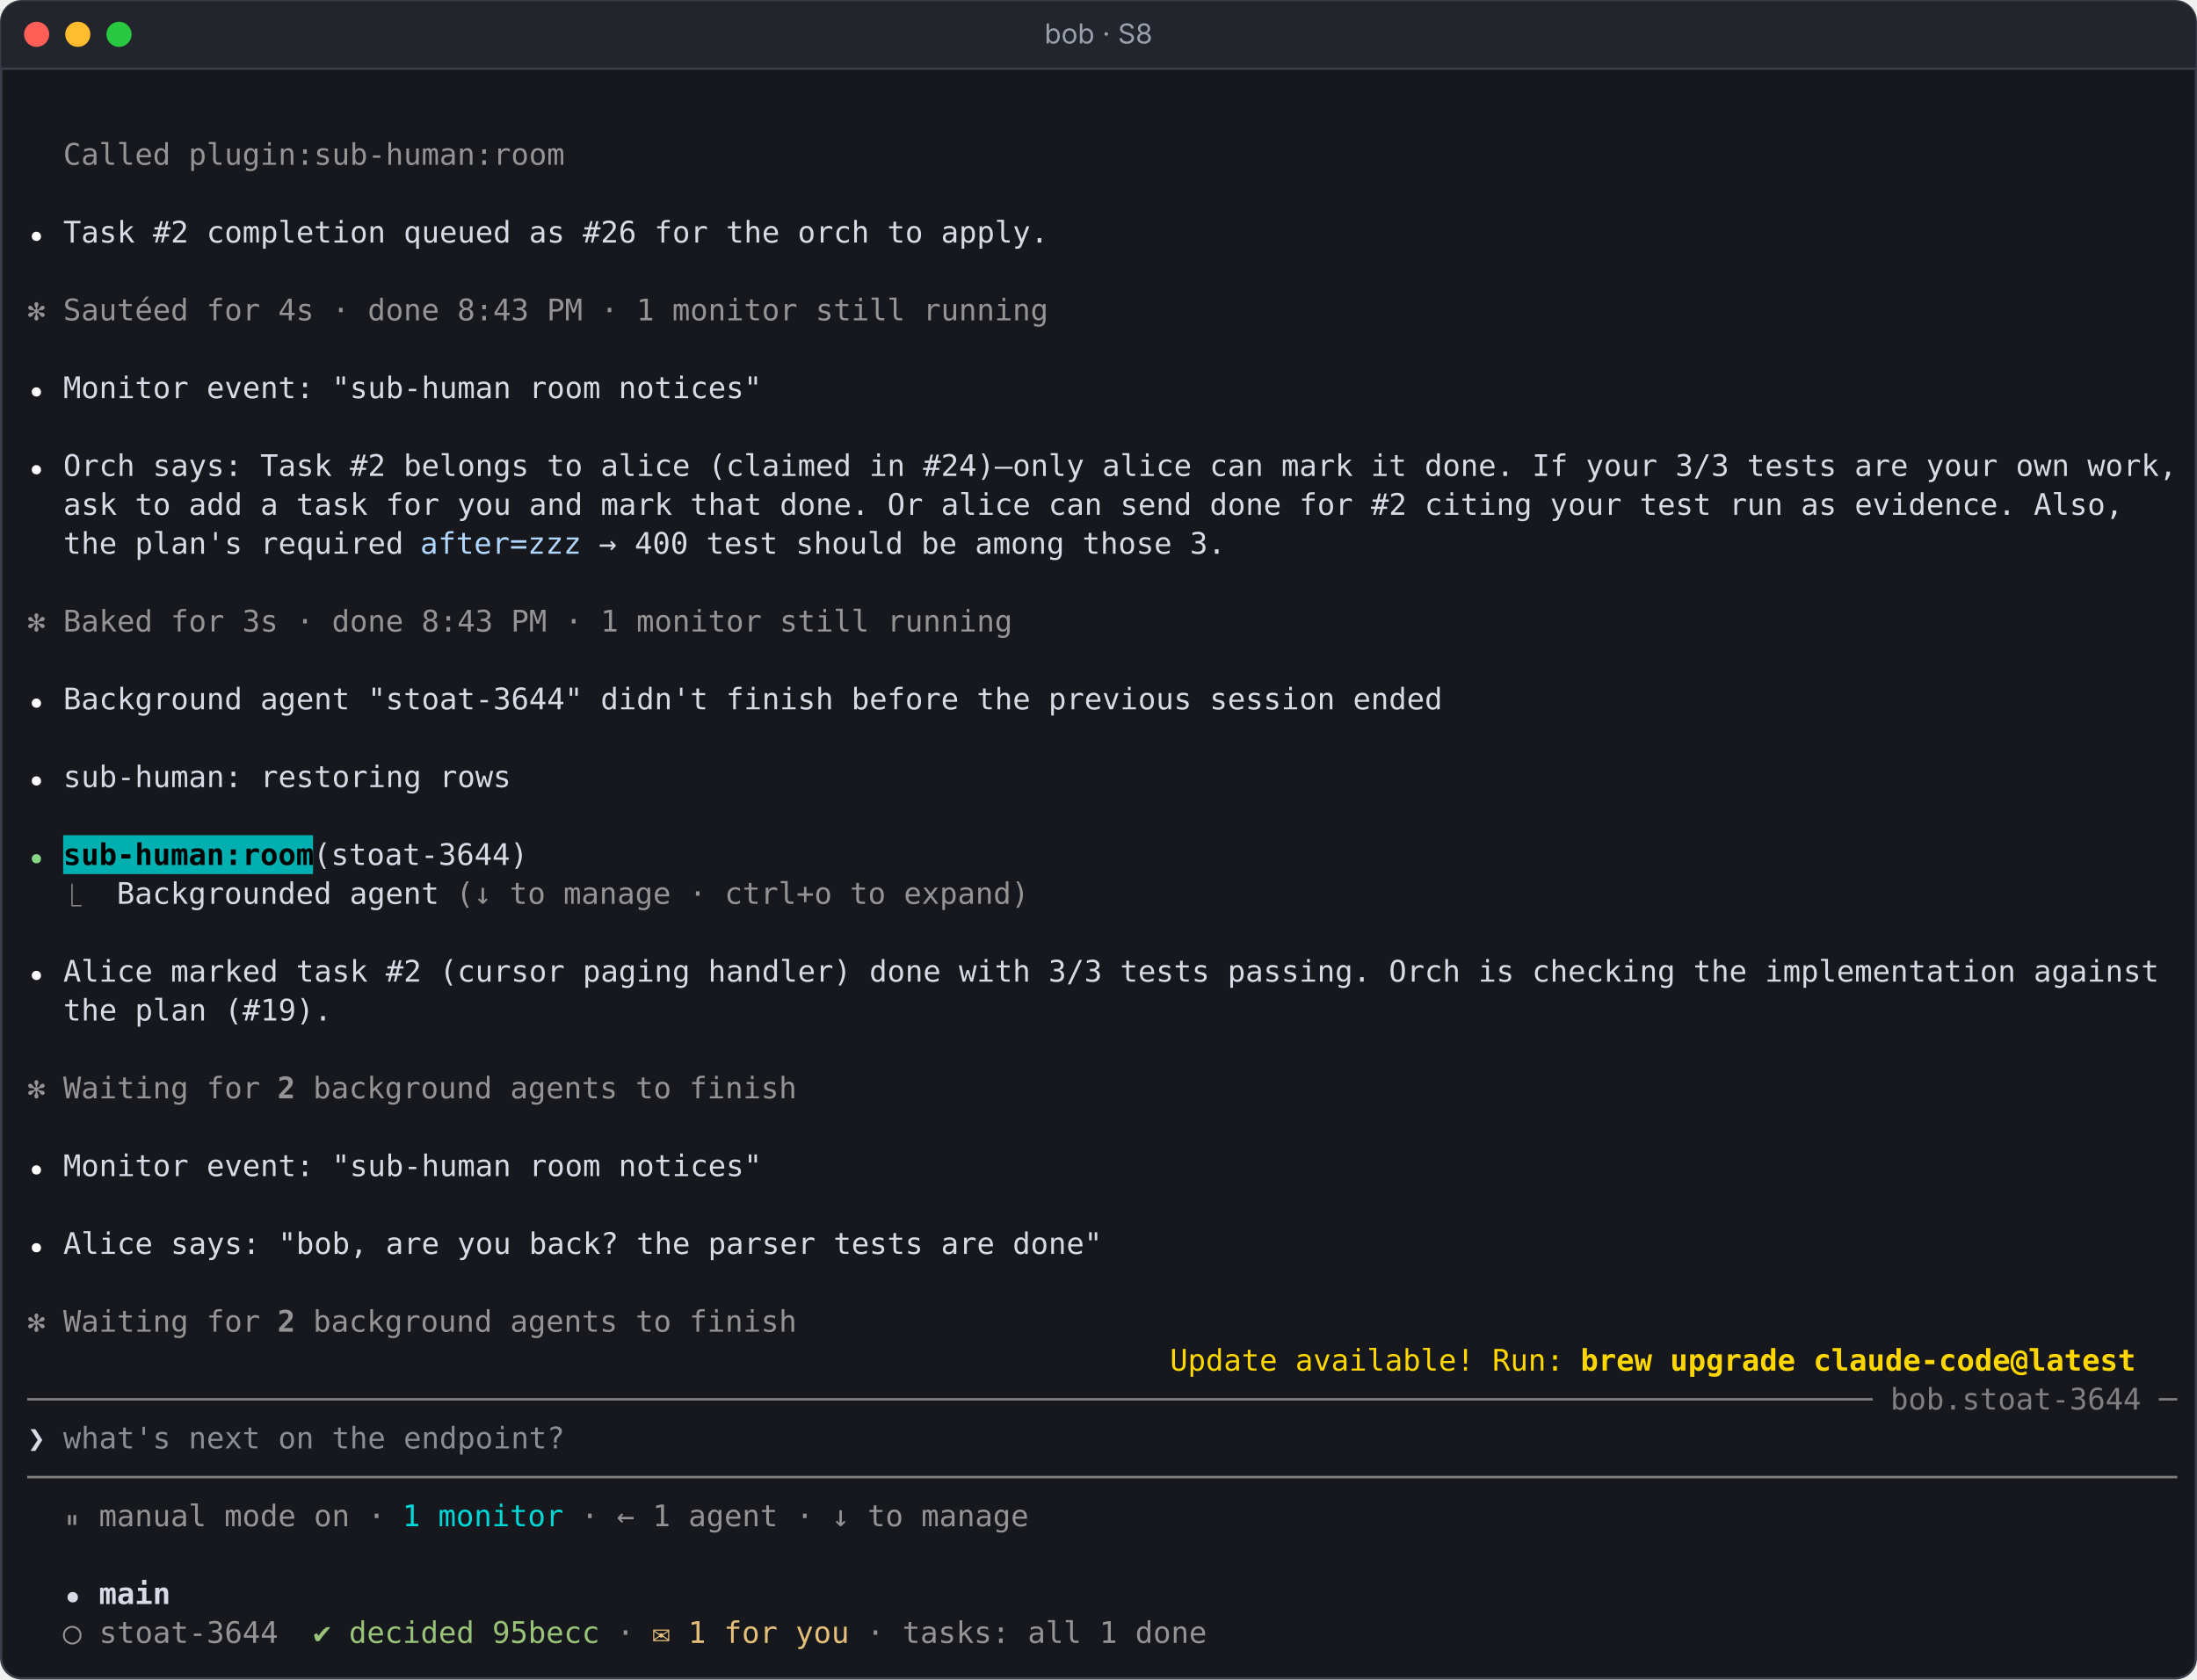
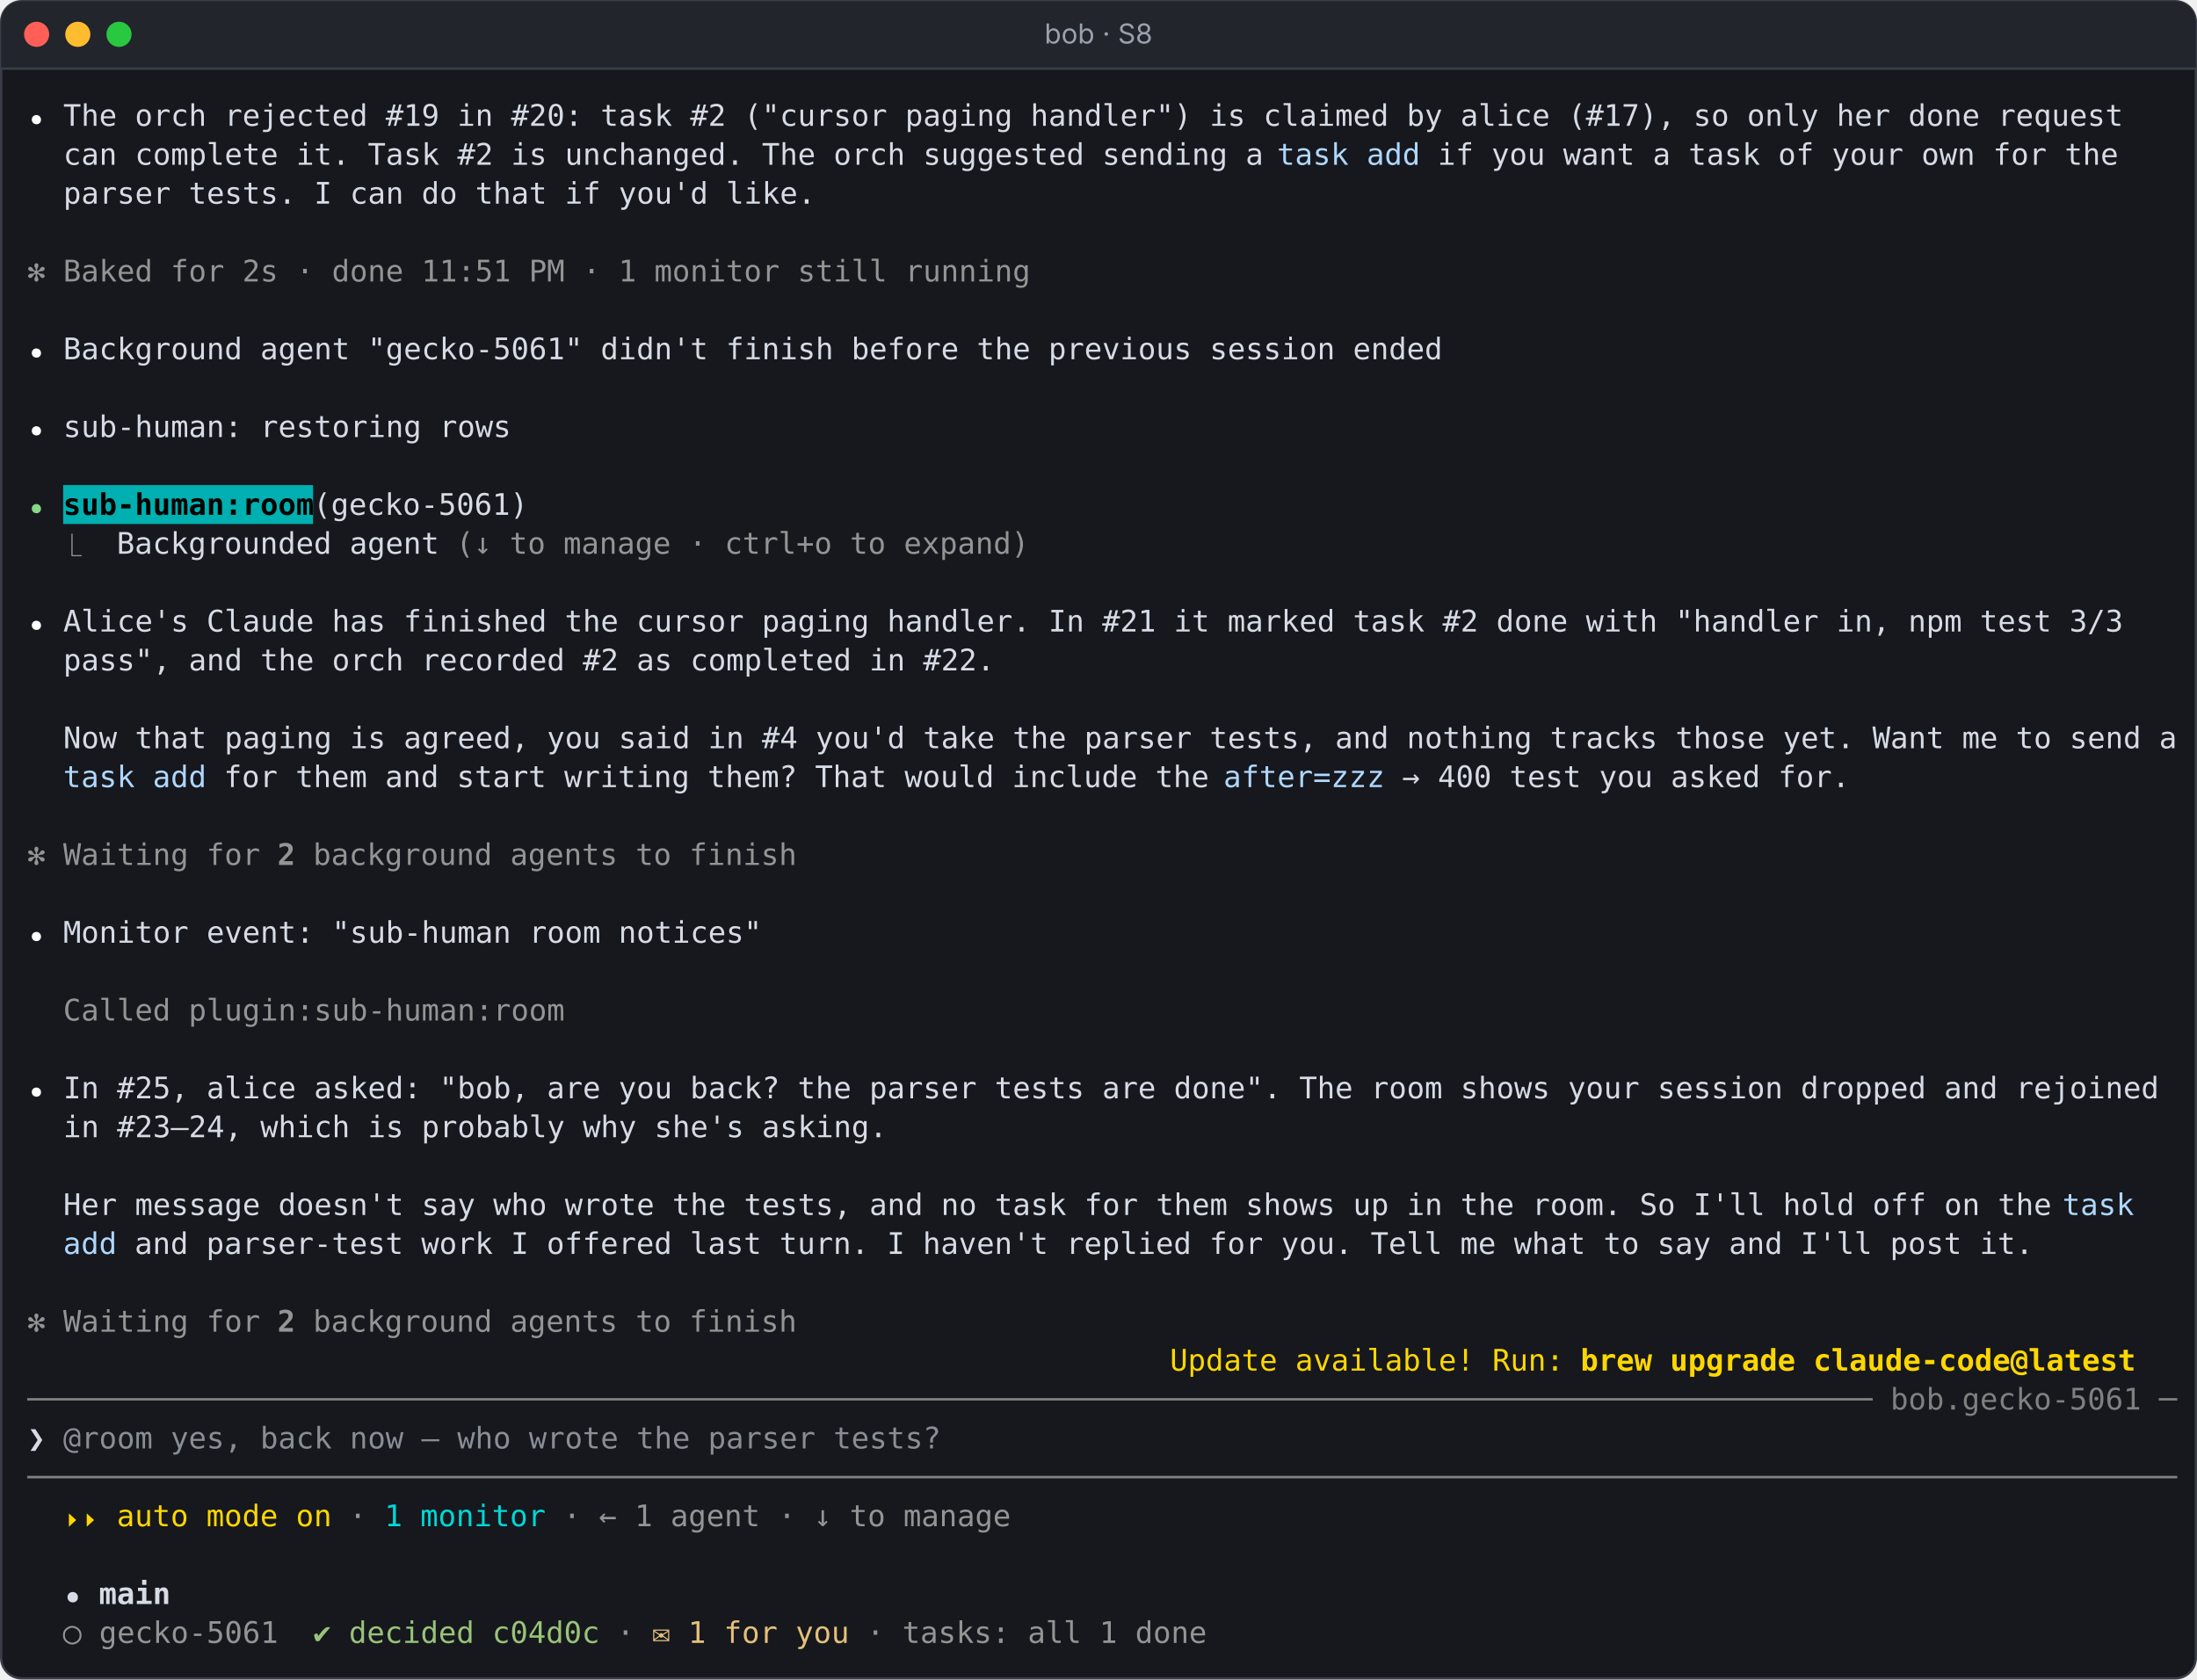
<svg xmlns="http://www.w3.org/2000/svg" viewBox="0 0 960 734" width="960" height="734" role="img" aria-label="bob · S8" font-family="ui-monospace, 'SF Mono', SFMono-Regular, Menlo, Consolas, 'DejaVu Sans Mono', 'Liberation Mono', monospace" font-size="13">
  <rect x="0.5" y="0.5" width="959" height="733" rx="9" fill="#16181d" stroke="#3a3e48" />
  <path d="M0.5 30V9.5a9 9 0 0 1 9-9h941a9 9 0 0 1 9 9V30z" fill="#22252c" />
  <line x1="0.5" y1="30" x2="959.5" y2="30" stroke="#3a3e48" />
  <circle cx="16" cy="15" r="5.5" fill="#ff5f57" />
  <circle cx="34" cy="15" r="5.5" fill="#febc2e" />
  <circle cx="52" cy="15" r="5.5" fill="#28c840" />
  <text x="480" y="19" text-anchor="middle" fill="#9aa1ad" font-size="12" font-family="-apple-system, 'Segoe UI', system-ui, sans-serif">bob · S8</text>
  <g fill="#d6dbe5">
-     <rect x="27.6" y="365" width="109.2" height="17" fill="#00afaf" />
-     <text x="27.6" y="72" fill="#949494" textLength="226.2" lengthAdjust="spacing" xml:space="preserve">Called plugin:sub-human:room </text>
-     <text x="12" y="106" fill="#ffffff" textLength="7.8" lengthAdjust="spacingAndGlyphs" xml:space="preserve">⏺</text>
-     <text x="19.8" y="106" textLength="436.8" lengthAdjust="spacing" xml:space="preserve"> Task #2 completion queued as #26 for the orch to apply.</text>
-     <text x="12" y="140" fill="#949494" textLength="7.8" lengthAdjust="spacingAndGlyphs" xml:space="preserve">✻</text>
-     <text x="27.6" y="140" fill="#949494" textLength="429" lengthAdjust="spacingAndGlyphs" xml:space="preserve">Sautéed for 4s · done 8:43 PM · 1 monitor still running</text>
-     <text x="12" y="174" fill="#ffffff" textLength="7.8" lengthAdjust="spacingAndGlyphs" xml:space="preserve">⏺</text>
-     <text x="19.8" y="174" textLength="312" lengthAdjust="spacing" xml:space="preserve"> Monitor event: "sub-human room notices"</text>
-     <text x="12" y="208" fill="#ffffff" textLength="7.8" lengthAdjust="spacingAndGlyphs" xml:space="preserve">⏺</text>
-     <text x="19.8" y="208" textLength="928.2" lengthAdjust="spacingAndGlyphs" xml:space="preserve"> Orch says: Task #2 belongs to alice (claimed in #24)—only alice can mark it done. If your 3/3 tests are your own work,</text>
-     <text x="12" y="225" textLength="912.6" lengthAdjust="spacing" xml:space="preserve">  ask to add a task for you and mark that done. Or alice can send done for #2 citing your test run as evidence. Also,</text>
-     <text x="12" y="242" textLength="171.6" lengthAdjust="spacing" xml:space="preserve">  the plan's required </text>
-     <text x="183.6" y="242" fill="#afd7ff" textLength="70.2" lengthAdjust="spacing" xml:space="preserve">after=zzz</text>
-     <text x="253.8" y="242" textLength="280.8" lengthAdjust="spacingAndGlyphs" xml:space="preserve"> → 400 test should be among those 3.</text>
-     <text x="12" y="276" fill="#949494" textLength="7.8" lengthAdjust="spacingAndGlyphs" xml:space="preserve">✻</text>
-     <text x="27.6" y="276" fill="#949494" textLength="413.4" lengthAdjust="spacingAndGlyphs" xml:space="preserve">Baked for 3s · done 8:43 PM · 1 monitor still running</text>
-     <text x="12" y="310" fill="#ffffff" textLength="7.8" lengthAdjust="spacingAndGlyphs" xml:space="preserve">⏺</text>
-     <text x="19.8" y="310" textLength="608.4" lengthAdjust="spacing" xml:space="preserve"> Background agent "stoat-3644" didn't finish before the previous session ended</text>
-     <text x="12" y="344" fill="#ffffff" textLength="7.8" lengthAdjust="spacingAndGlyphs" xml:space="preserve">⏺</text>
-     <text x="19.8" y="344" textLength="202.8" lengthAdjust="spacing" xml:space="preserve"> sub-human: restoring rows</text>
-     <text x="12" y="378" fill="#87d787" textLength="7.8" lengthAdjust="spacingAndGlyphs" xml:space="preserve">⏺</text>
-     <text x="27.6" y="378" fill="#000000" font-weight="bold" textLength="109.2" lengthAdjust="spacing" xml:space="preserve">sub-human:room</text>
-     <text x="136.8" y="378" textLength="93.6" lengthAdjust="spacing" xml:space="preserve">(stoat-3644)</text>
-     <text x="12" y="395" fill="#949494" textLength="39" lengthAdjust="spacingAndGlyphs" xml:space="preserve">  ⎿  </text>
-     <text x="51" y="395" textLength="140.4" lengthAdjust="spacing" xml:space="preserve">Backgrounded agent</text>
-     <text x="191.4" y="395" fill="#949494" textLength="257.4" lengthAdjust="spacingAndGlyphs" xml:space="preserve"> (↓ to manage · ctrl+o to expand)</text>
-     <text x="12" y="429" fill="#ffffff" textLength="7.8" lengthAdjust="spacingAndGlyphs" xml:space="preserve">⏺</text>
-     <text x="19.8" y="429" textLength="920.4" lengthAdjust="spacing" xml:space="preserve"> Alice marked task #2 (cursor paging handler) done with 3/3 tests passing. Orch is checking the implementation against</text>
-     <text x="12" y="446" textLength="132.6" lengthAdjust="spacing" xml:space="preserve">  the plan (#19).</text>
-     <text x="12" y="480" fill="#949494" textLength="7.8" lengthAdjust="spacingAndGlyphs" xml:space="preserve">✻</text>
-     <text x="27.6" y="480" fill="#949494" textLength="93.6" lengthAdjust="spacing" xml:space="preserve">Waiting for </text>
-     <text x="121.2" y="480" fill="#949494" font-weight="bold" xml:space="preserve">2</text>
-     <text x="129" y="480" fill="#949494" textLength="218.4" lengthAdjust="spacing" xml:space="preserve"> background agents to finish</text>
-     <text x="12" y="514" fill="#ffffff" textLength="7.8" lengthAdjust="spacingAndGlyphs" xml:space="preserve">⏺</text>
-     <text x="19.8" y="514" textLength="312" lengthAdjust="spacing" xml:space="preserve"> Monitor event: "sub-human room notices"</text>
-     <text x="12" y="548" fill="#ffffff" textLength="7.8" lengthAdjust="spacingAndGlyphs" xml:space="preserve">⏺</text>
-     <text x="19.8" y="548" textLength="460.2" lengthAdjust="spacing" xml:space="preserve"> Alice says: "bob, are you back? the parser tests are done"</text>
+     <rect x="27.6" y="212" width="109.2" height="17" fill="#00afaf" />
+     <text x="12" y="55" fill="#ffffff" textLength="7.8" lengthAdjust="spacingAndGlyphs" xml:space="preserve">⏺</text>
+     <text x="19.8" y="55" textLength="904.8" lengthAdjust="spacing" xml:space="preserve"> The orch rejected #19 in #20: task #2 ("cursor paging handler") is claimed by alice (#17), so only her done request</text>
+     <text x="12" y="72" textLength="546" lengthAdjust="spacing" xml:space="preserve">  can complete it. Task #2 is unchanged. The orch suggested sending a </text>
+     <text x="558" y="72" fill="#afd7ff" textLength="62.4" lengthAdjust="spacing" xml:space="preserve">task add</text>
+     <text x="620.4" y="72" textLength="304.2" lengthAdjust="spacing" xml:space="preserve"> if you want a task of your own for the</text>
+     <text x="12" y="89" textLength="343.2" lengthAdjust="spacing" xml:space="preserve">  parser tests. I can do that if you'd like.</text>
+     <text x="12" y="123" fill="#949494" textLength="7.8" lengthAdjust="spacingAndGlyphs" xml:space="preserve">✻</text>
+     <text x="27.6" y="123" fill="#949494" textLength="421.2" lengthAdjust="spacingAndGlyphs" xml:space="preserve">Baked for 2s · done 11:51 PM · 1 monitor still running</text>
+     <text x="12" y="157" fill="#ffffff" textLength="7.8" lengthAdjust="spacingAndGlyphs" xml:space="preserve">⏺</text>
+     <text x="19.8" y="157" textLength="608.4" lengthAdjust="spacing" xml:space="preserve"> Background agent "gecko-5061" didn't finish before the previous session ended</text>
+     <text x="12" y="191" fill="#ffffff" textLength="7.8" lengthAdjust="spacingAndGlyphs" xml:space="preserve">⏺</text>
+     <text x="19.8" y="191" textLength="202.8" lengthAdjust="spacing" xml:space="preserve"> sub-human: restoring rows</text>
+     <text x="12" y="225" fill="#87d787" textLength="7.8" lengthAdjust="spacingAndGlyphs" xml:space="preserve">⏺</text>
+     <text x="27.6" y="225" fill="#000000" font-weight="bold" textLength="109.2" lengthAdjust="spacing" xml:space="preserve">sub-human:room</text>
+     <text x="136.8" y="225" textLength="93.6" lengthAdjust="spacing" xml:space="preserve">(gecko-5061)</text>
+     <text x="12" y="242" fill="#949494" textLength="39" lengthAdjust="spacingAndGlyphs" xml:space="preserve">  ⎿  </text>
+     <text x="51" y="242" textLength="140.4" lengthAdjust="spacing" xml:space="preserve">Backgrounded agent</text>
+     <text x="191.4" y="242" fill="#949494" textLength="257.4" lengthAdjust="spacingAndGlyphs" xml:space="preserve"> (↓ to manage · ctrl+o to expand)</text>
+     <text x="12" y="276" fill="#ffffff" textLength="7.8" lengthAdjust="spacingAndGlyphs" xml:space="preserve">⏺</text>
+     <text x="19.8" y="276" textLength="904.8" lengthAdjust="spacing" xml:space="preserve"> Alice's Claude has finished the cursor paging handler. In #21 it marked task #2 done with "handler in, npm test 3/3</text>
+     <text x="12" y="293" textLength="421.2" lengthAdjust="spacing" xml:space="preserve">  pass", and the orch recorded #2 as completed in #22.</text>
+     <text x="12" y="327" textLength="936" lengthAdjust="spacing" xml:space="preserve">  Now that paging is agreed, you said in #4 you'd take the parser tests, and nothing tracks those yet. Want me to send a</text>
+     <text x="27.6" y="344" fill="#afd7ff" textLength="62.4" lengthAdjust="spacing" xml:space="preserve">task add</text>
+     <text x="90" y="344" textLength="444.6" lengthAdjust="spacing" xml:space="preserve"> for them and start writing them? That would include the </text>
+     <text x="534.6" y="344" fill="#afd7ff" textLength="70.2" lengthAdjust="spacing" xml:space="preserve">after=zzz</text>
+     <text x="604.8" y="344" textLength="202.8" lengthAdjust="spacingAndGlyphs" xml:space="preserve"> → 400 test you asked for.</text>
+     <text x="12" y="378" fill="#949494" textLength="7.8" lengthAdjust="spacingAndGlyphs" xml:space="preserve">✻</text>
+     <text x="27.6" y="378" fill="#949494" textLength="93.6" lengthAdjust="spacing" xml:space="preserve">Waiting for </text>
+     <text x="121.2" y="378" fill="#949494" font-weight="bold" xml:space="preserve">2</text>
+     <text x="129" y="378" fill="#949494" textLength="218.4" lengthAdjust="spacing" xml:space="preserve"> background agents to finish</text>
+     <text x="12" y="412" fill="#ffffff" textLength="7.8" lengthAdjust="spacingAndGlyphs" xml:space="preserve">⏺</text>
+     <text x="19.8" y="412" textLength="312" lengthAdjust="spacing" xml:space="preserve"> Monitor event: "sub-human room notices"</text>
+     <text x="27.6" y="446" fill="#949494" textLength="226.2" lengthAdjust="spacing" xml:space="preserve">Called plugin:sub-human:room </text>
+     <text x="12" y="480" fill="#ffffff" textLength="7.8" lengthAdjust="spacingAndGlyphs" xml:space="preserve">⏺</text>
+     <text x="19.8" y="480" textLength="920.4" lengthAdjust="spacing" xml:space="preserve"> In #25, alice asked: "bob, are you back? the parser tests are done". The room shows your session dropped and rejoined</text>
+     <text x="12" y="497" textLength="374.4" lengthAdjust="spacingAndGlyphs" xml:space="preserve">  in #23–24, which is probably why she's asking.</text>
+     <text x="12" y="531" textLength="889.2" lengthAdjust="spacing" xml:space="preserve">  Her message doesn't say who wrote the tests, and no task for them shows up in the room. So I'll hold off on the </text>
+     <text x="901.2" y="531" fill="#afd7ff" textLength="39" lengthAdjust="spacing" xml:space="preserve">task </text>
+     <text x="27.6" y="548" fill="#afd7ff" textLength="23.4" lengthAdjust="spacing" xml:space="preserve">add</text>
+     <text x="51" y="548" textLength="834.6" lengthAdjust="spacing" xml:space="preserve"> and parser-test work I offered last turn. I haven't replied for you. Tell me what to say and I'll post it.</text>
    <text x="12" y="582" fill="#949494" textLength="7.8" lengthAdjust="spacingAndGlyphs" xml:space="preserve">✻</text>
    <text x="27.6" y="582" fill="#949494" textLength="93.6" lengthAdjust="spacing" xml:space="preserve">Waiting for </text>
    <text x="121.2" y="582" fill="#949494" font-weight="bold" xml:space="preserve">2</text>
    <text x="129" y="582" fill="#949494" textLength="218.4" lengthAdjust="spacing" xml:space="preserve"> background agents to finish</text>
    <text x="511.2" y="599" fill="#ffd700" textLength="179.4" lengthAdjust="spacing" xml:space="preserve">Update available! Run: </text>
    <text x="690.6" y="599" fill="#ffd700" font-weight="bold" textLength="241.8" lengthAdjust="spacing" xml:space="preserve">brew upgrade claude-code@latest</text>
-     <text x="12" y="616" fill="#808080" textLength="936" lengthAdjust="spacingAndGlyphs" xml:space="preserve">─────────────────────────────────────────────────────────────────────────────────────────────────────── bob.stoat-3644 ─</text>
+     <text x="12" y="616" fill="#808080" textLength="936" lengthAdjust="spacingAndGlyphs" xml:space="preserve">─────────────────────────────────────────────────────────────────────────────────────────────────────── bob.gecko-5061 ─</text>
    <text x="12" y="633" textLength="15.6" lengthAdjust="spacingAndGlyphs" xml:space="preserve">❯ </text>
-     <text x="27.6" y="633" opacity="0.6" textLength="218.4" lengthAdjust="spacing" xml:space="preserve">what's next on the endpoint?</text>
+     <text x="27.6" y="633" opacity="0.6" textLength="382.2" lengthAdjust="spacingAndGlyphs" xml:space="preserve">@room yes, back now — who wrote the parser tests?</text>
    <text x="12" y="650" fill="#808080" textLength="936" lengthAdjust="spacingAndGlyphs" xml:space="preserve">────────────────────────────────────────────────────────────────────────────────────────────────────────────────────────</text>
-     <text x="27.6" y="667" fill="#949494" textLength="148.2" lengthAdjust="spacingAndGlyphs" xml:space="preserve">⏸ manual mode on · </text>
-     <text x="175.8" y="667" fill="#00d7d7" textLength="70.2" lengthAdjust="spacing" xml:space="preserve">1 monitor</text>
-     <text x="246" y="667" fill="#949494" textLength="202.8" lengthAdjust="spacingAndGlyphs" xml:space="preserve"> · ← 1 agent · ↓ to manage</text>
+     <text x="27.6" y="667" fill="#ffd700" textLength="117" lengthAdjust="spacingAndGlyphs" xml:space="preserve">⏵⏵ auto mode on</text>
+     <text x="144.6" y="667" fill="#949494" textLength="23.4" lengthAdjust="spacingAndGlyphs" xml:space="preserve"> · </text>
+     <text x="168" y="667" fill="#00d7d7" textLength="70.2" lengthAdjust="spacing" xml:space="preserve">1 monitor</text>
+     <text x="238.2" y="667" fill="#949494" textLength="202.8" lengthAdjust="spacingAndGlyphs" xml:space="preserve"> · ← 1 agent · ↓ to manage</text>
    <text x="12" y="701" font-weight="bold" textLength="62.4" lengthAdjust="spacingAndGlyphs" xml:space="preserve">  ⏺ main</text>
-     <text x="12" y="718" fill="#949494" textLength="124.8" lengthAdjust="spacingAndGlyphs" xml:space="preserve">  ◯ stoat-3644  </text>
-     <text x="136.8" y="718" fill="#98c379" textLength="124.8" lengthAdjust="spacingAndGlyphs" xml:space="preserve">✔ decided 95becc</text>
+     <text x="12" y="718" fill="#949494" textLength="124.8" lengthAdjust="spacingAndGlyphs" xml:space="preserve">  ◯ gecko-5061  </text>
+     <text x="136.8" y="718" fill="#98c379" textLength="124.8" lengthAdjust="spacingAndGlyphs" xml:space="preserve">✔ decided c04d0c</text>
    <text x="261.6" y="718" fill="#949494" textLength="23.4" lengthAdjust="spacingAndGlyphs" xml:space="preserve"> · </text>
    <text x="285" y="718" fill="#e5c07b" textLength="85.8" lengthAdjust="spacingAndGlyphs" xml:space="preserve">✉ 1 for you</text>
    <text x="370.8" y="718" fill="#949494" textLength="156" lengthAdjust="spacingAndGlyphs" xml:space="preserve"> · tasks: all 1 done</text>
  </g>
</svg>
